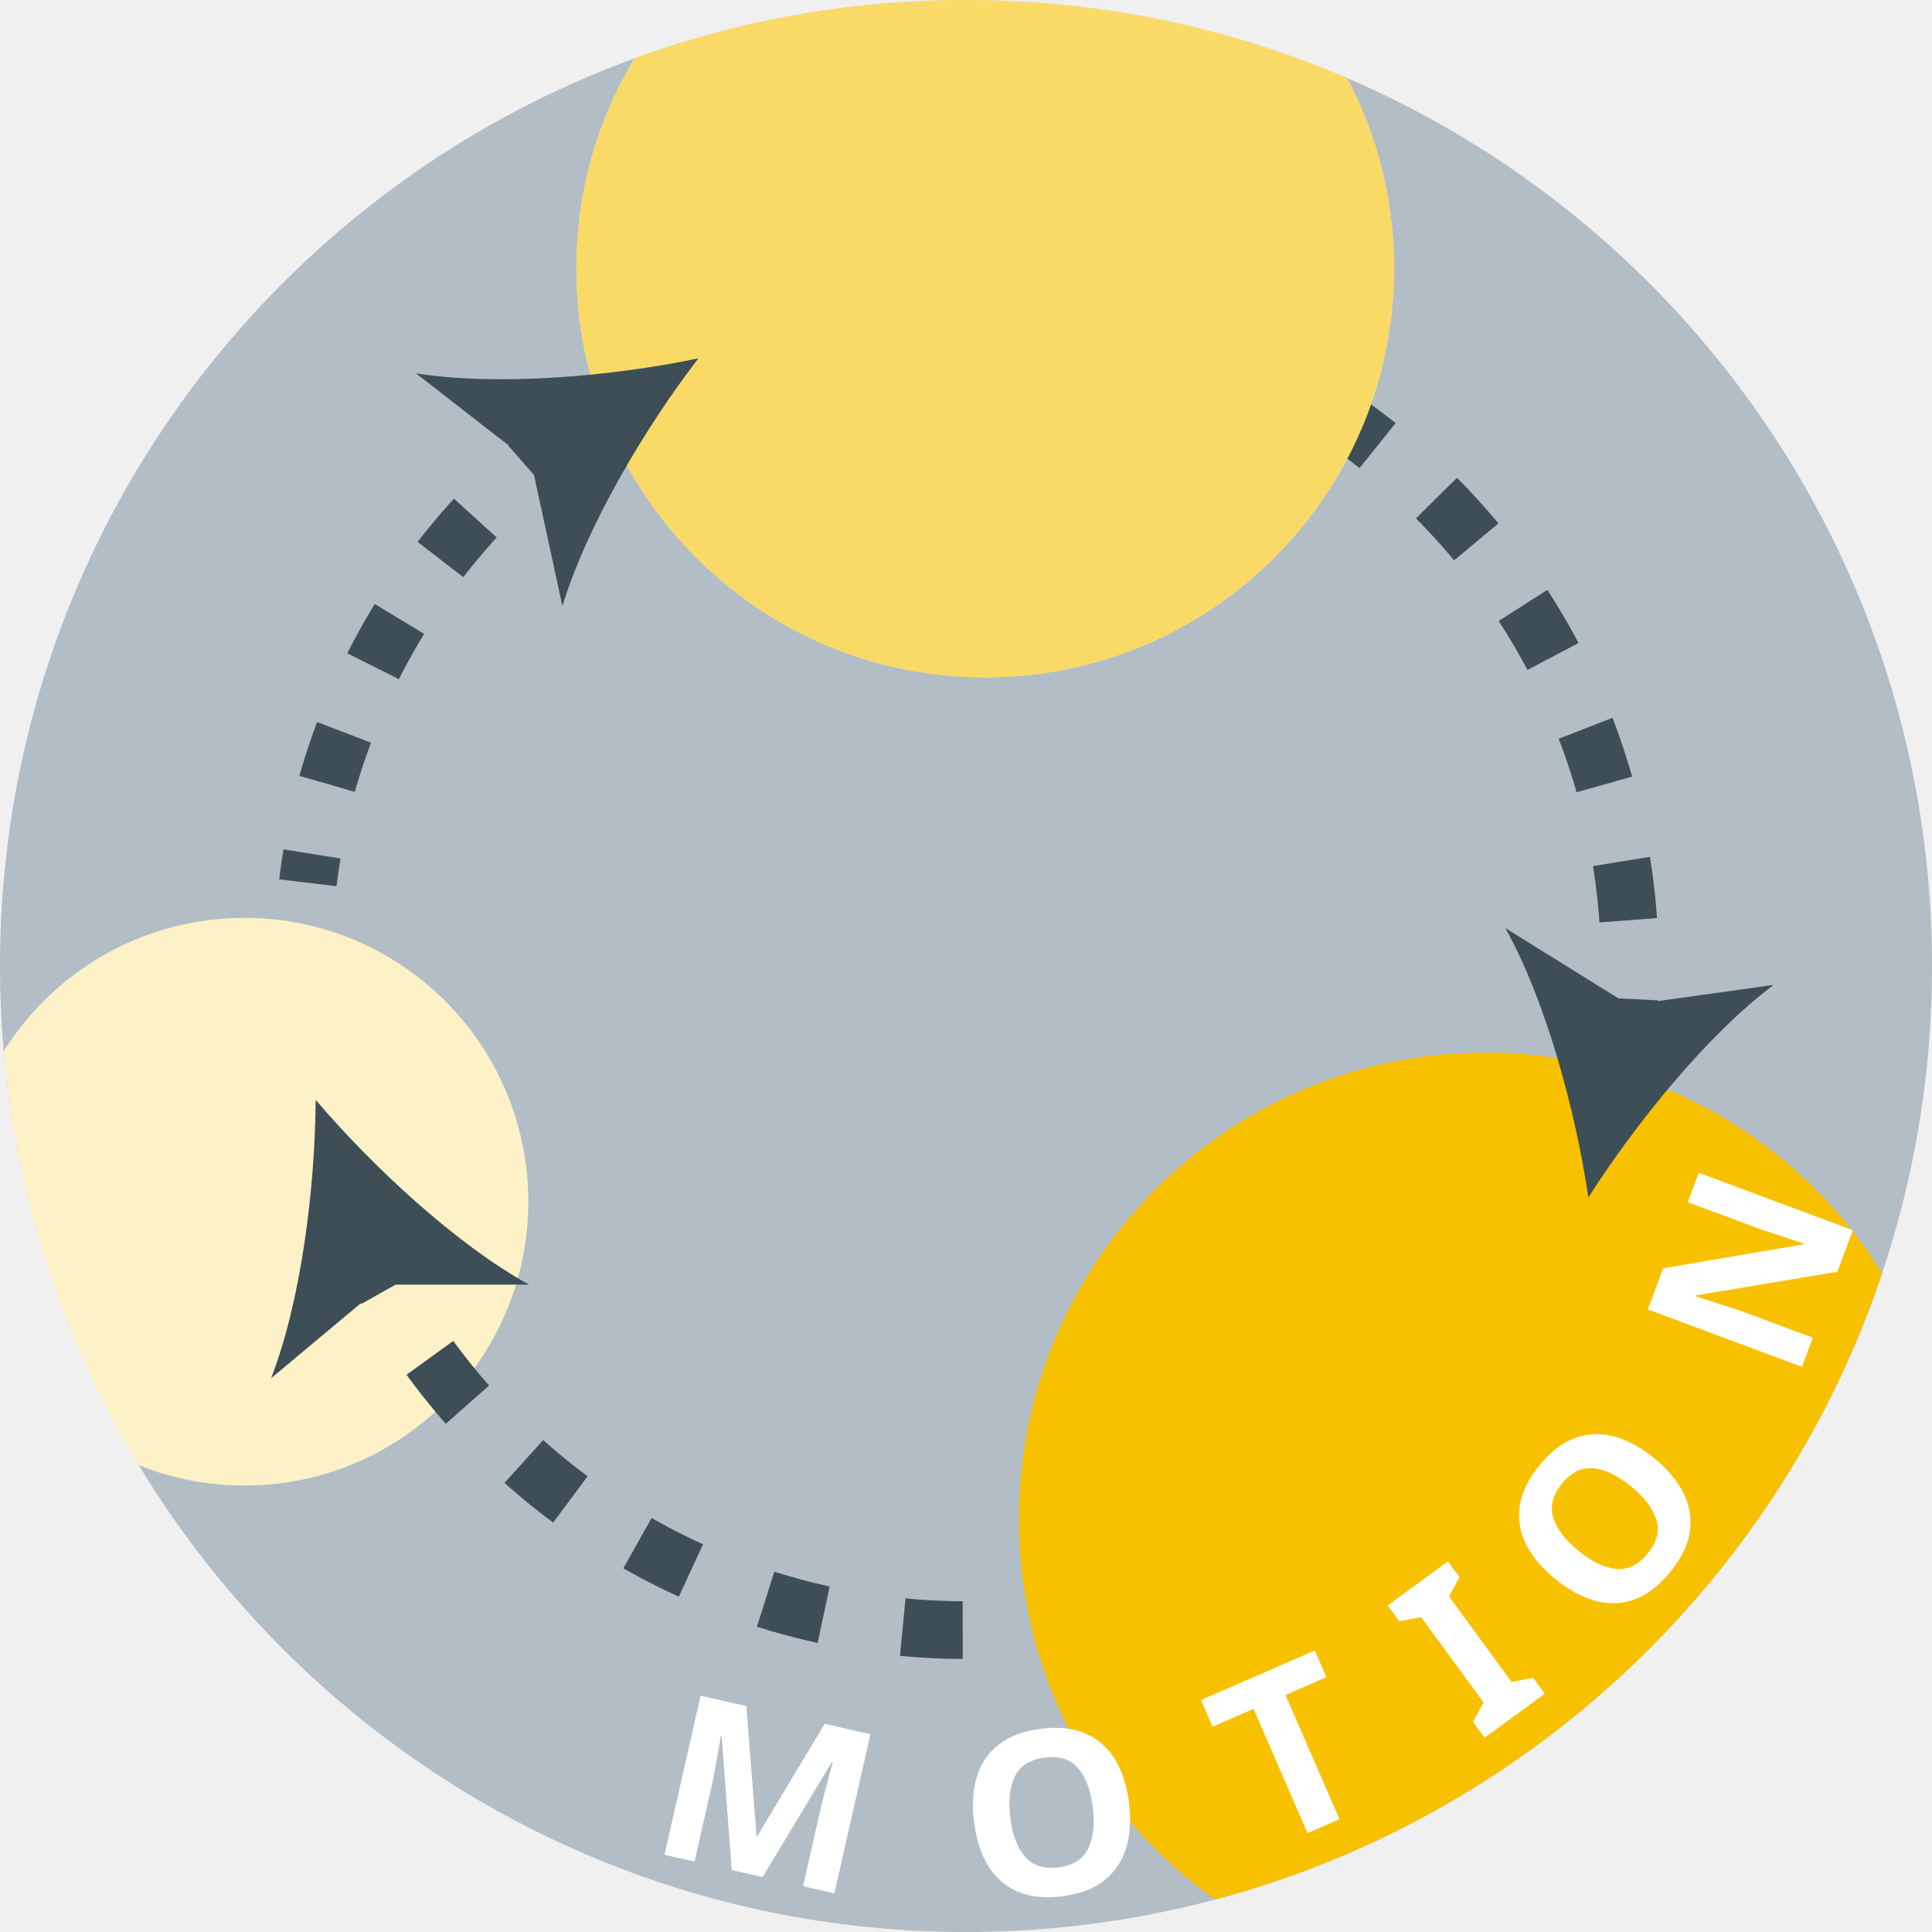
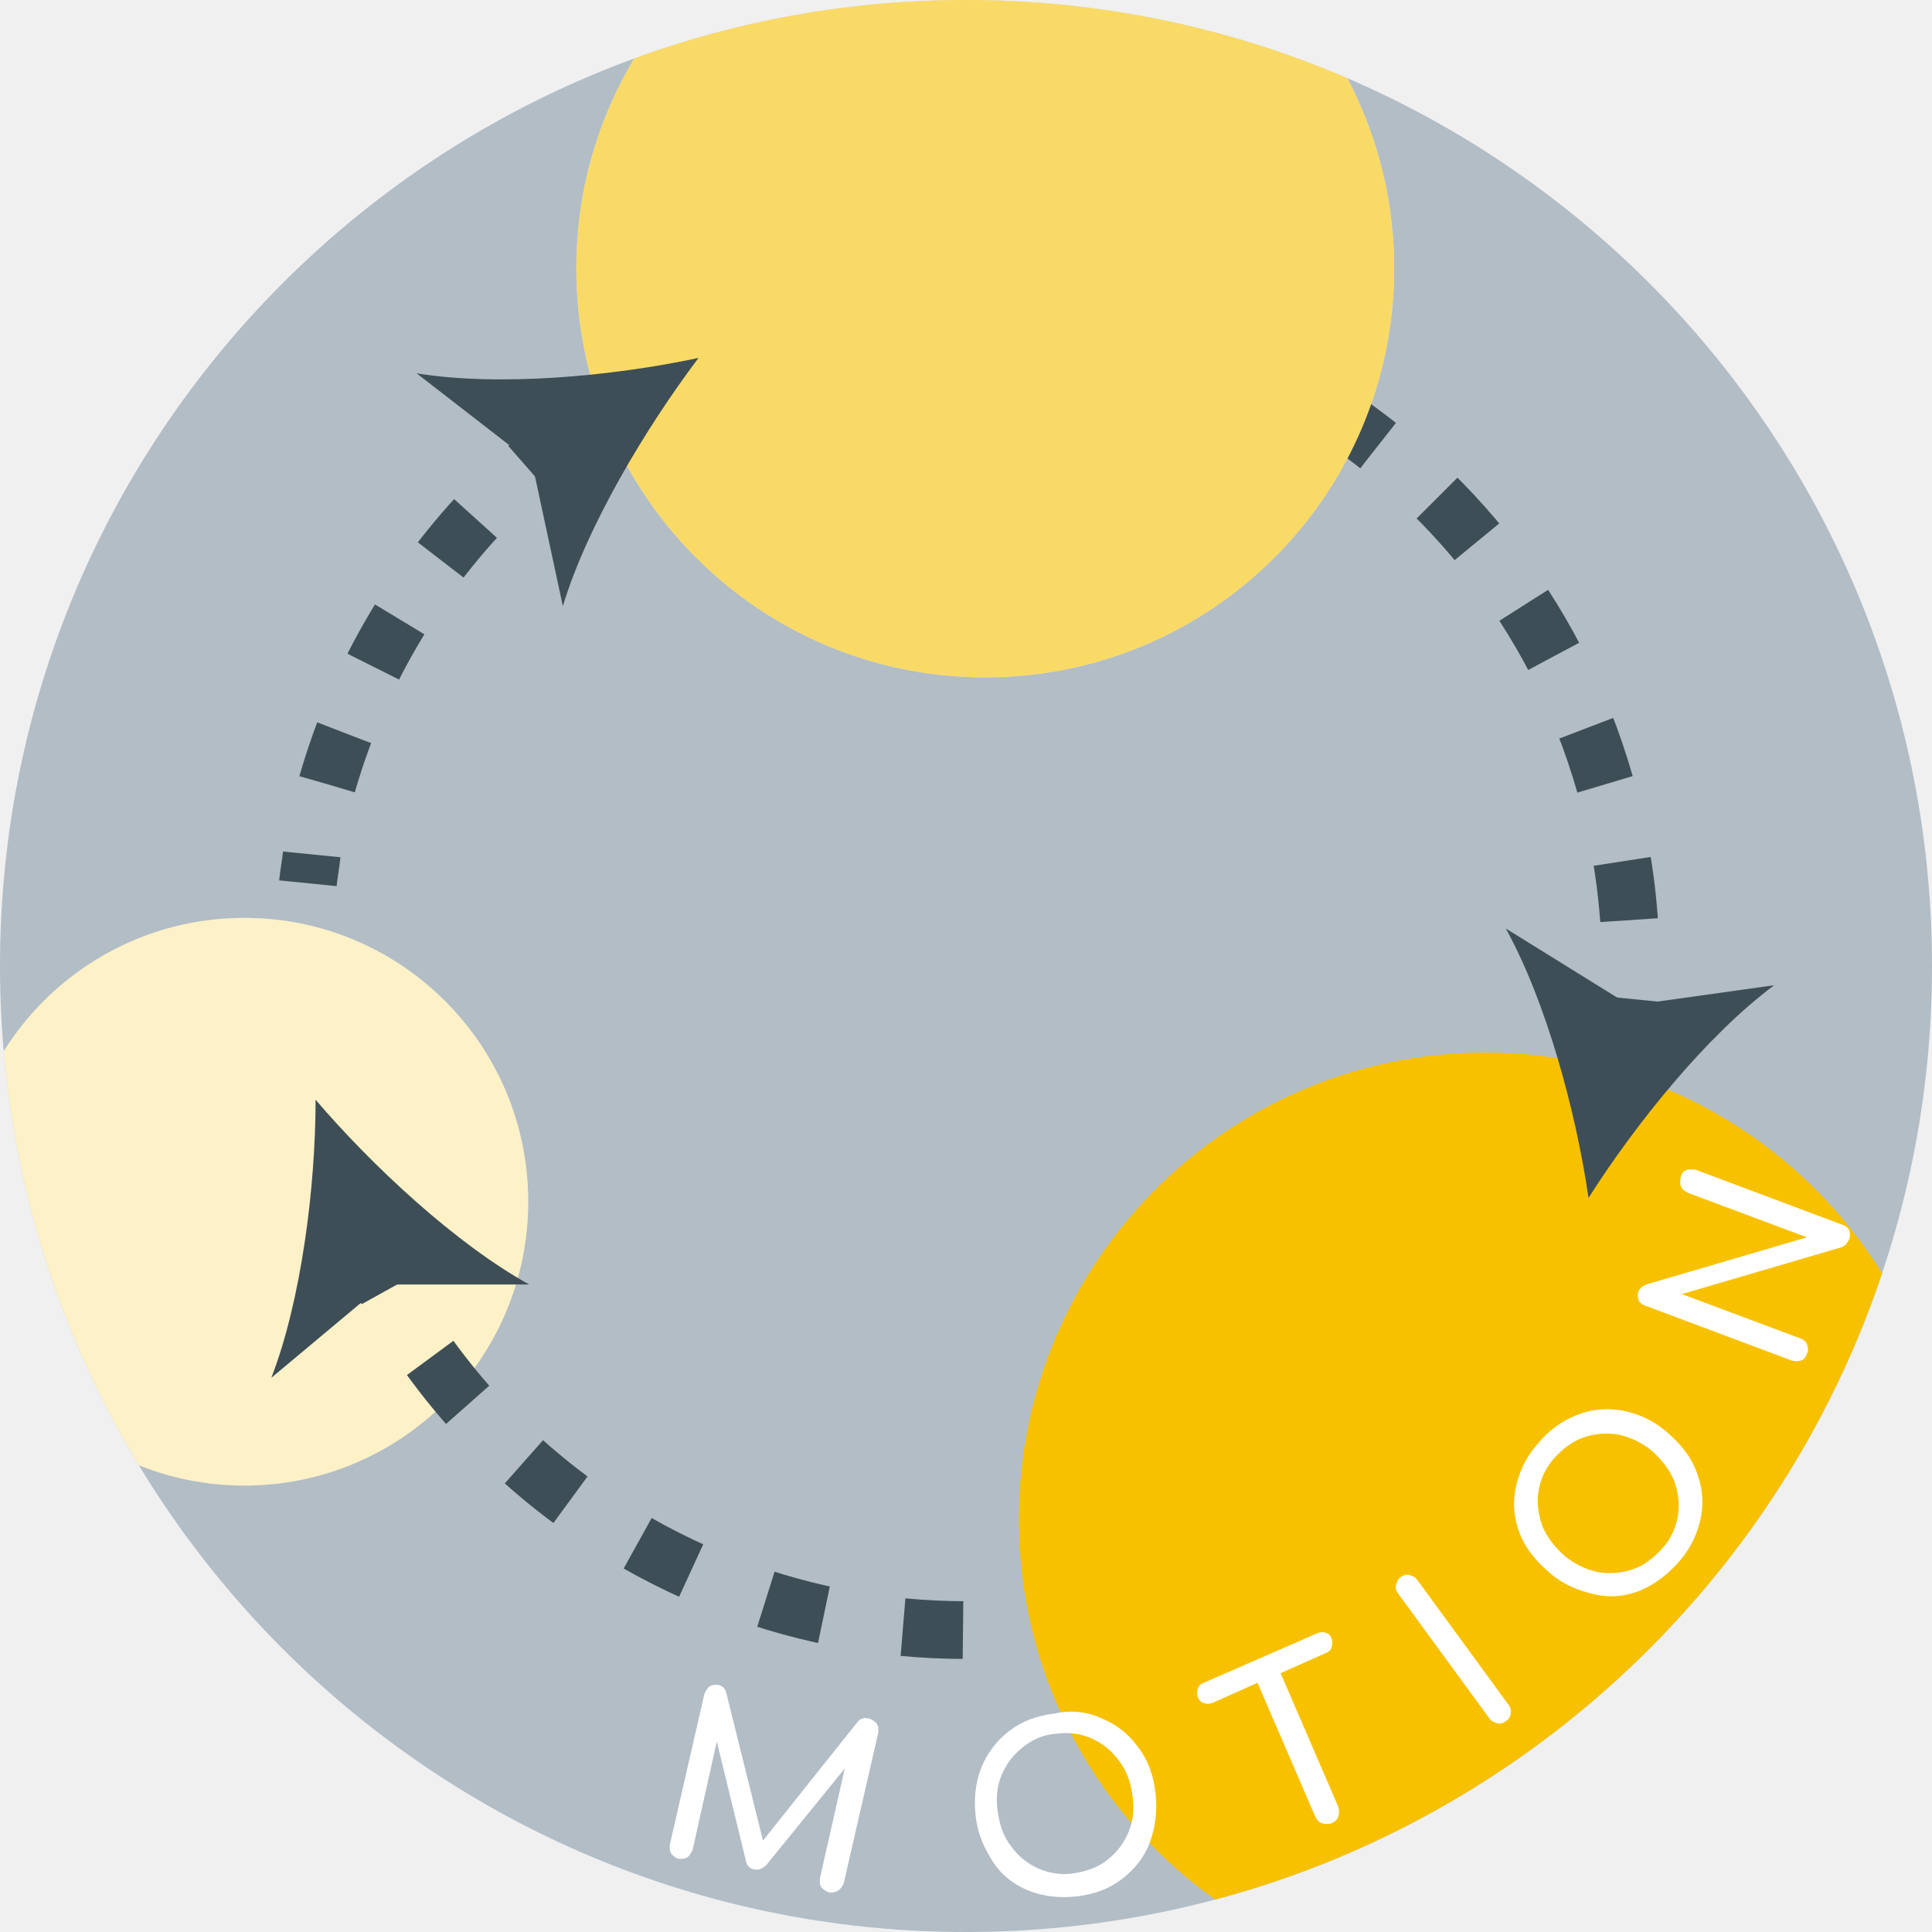
- <svg xmlns="http://www.w3.org/2000/svg" id="Layer_1" data-name="Layer 1" width="200.82" height="200.82" viewBox="0 0 200.82 200.82">
-   <defs>
-     <clipPath id="clip-path">
-       <circle cx="100.41" cy="100.41" r="100.41" style="fill: none" />
+ <svg xmlns="http://www.w3.org/2000/svg" xmlns:xlink="http://www.w3.org/1999/xlink" version="1.1" id="Layer_1" x="0px" y="0px" viewBox="0 0 200.8 200.8" style="enable-background:new 0 0 200.8 200.8;" xml:space="preserve">
+   <style type="text/css">
+ 	.st0{clip-path:url(#SVGID_2_);}
+ 	.st1{fill:#B2BDC6;}
+ 	.st2{fill:#FFFFFF;}
+ 	.st3{opacity:0.22;}
+ 	.st4{fill:#F7C100;}
+ 	.st5{fill:none;stroke:#3E4E57;stroke-width:6;stroke-miterlimit:10;}
+ 	.st6{fill:none;stroke:#3E4E57;stroke-width:6;stroke-miterlimit:10;stroke-dasharray:6.244,8.326;}
+ 	.st7{fill:#3E4E57;}
+ 	.st8{fill:none;stroke:#3E4E57;stroke-width:6;stroke-miterlimit:10;stroke-dasharray:6.154,8.205;}
+ 	.st9{opacity:0.6;}
+ 	.st10{fill:none;stroke:#3E4E57;stroke-width:6;stroke-miterlimit:10;stroke-dasharray:5.631,7.508;}
+ 	.st11{enable-background:new    ;}
+ </style>
+   <g>
+     <defs>
+       <circle id="SVGID_1_" cx="100.4" cy="100.4" r="100.4" />
+     </defs>
+     <clipPath id="SVGID_2_">
+       <use xlink:href="#SVGID_1_" style="overflow:visible;" />
    </clipPath>
-   </defs>
-   <g style="clip-path: url(#clip-path)">
-     <circle cx="100.41" cy="100.41" r="100.41" style="fill: #b2bdc6" />
-     <g>
-       <circle cx="25.41" cy="124.91" r="29.5" style="fill: #fff" />
-       <g style="opacity: 0.22">
-         <circle cx="25.41" cy="124.91" r="29.5" style="fill: #f7c100" />
+     <g class="st0">
+       <circle class="st1" cx="100.4" cy="100.4" r="100.4" />
+       <g>
+         <circle class="st2" cx="25.4" cy="124.9" r="29.5" />
+         <g class="st3">
+           <circle class="st4" cx="25.4" cy="124.9" r="29.5" />
+         </g>
+       </g>
+       <g>
+         <path class="st5" d="M165.1,124.5c-0.4,0.9-0.7,1.9-1.1,2.8" />
+         <path class="st6" d="M160.3,134.7c-18.9,33.1-61.1,44.5-94.2,25.6c-9.7-5.5-17.8-13.3-23.8-22.7" />
+         <path class="st5" d="M40.2,134.1c-0.5-0.9-1-1.8-1.4-2.6" />
+         <path class="st7" d="M32.8,114.3c5.9,6.9,14.6,15,22.2,19.2H39.8l-11.6,9.7C31.3,135.2,32.8,123.4,32.8,114.3z" />
+       </g>
+       <circle class="st4" cx="154.4" cy="157.9" r="48.5" />
+       <g>
+         <path class="st5" d="M72.6,37.2c0.9-0.4,1.8-0.8,2.8-1.2" />
+         <path class="st8" d="M83.2,33.6c37-9.5,74.6,12.8,84.1,49.7c1.4,5.4,2.1,10.9,2.2,16.4" />
+         <path class="st5" d="M169.3,103.8c-0.1,1-0.1,2-0.2,3" />
+         <path class="st7" d="M165.1,124.5c-1.3-9-4.4-20.4-8.6-28l12.9,8l15-2.1C177.4,107.6,170,116.8,165.1,124.5z" />
+       </g>
+       <g>
+         <circle class="st2" cx="102.4" cy="27.9" r="42.5" />
+         <g class="st9">
+           <circle class="st4" cx="102.4" cy="27.9" r="42.5" />
+         </g>
+       </g>
+       <g>
+         <path class="st5" d="M32,91.8c0.1-1,0.3-2,0.4-3" />
+         <path class="st10" d="M34,81.5c3.3-11.5,9.5-21.9,18-30.3" />
+         <path class="st5" d="M54.8,48.6c0.8-0.7,1.5-1.3,2.3-1.9" />
+         <path class="st7" d="M72.6,37.2C67.1,44.5,61,54.7,58.5,63l-3.2-14.9l-12-9.3C51.9,40.2,63.7,39.1,72.6,37.2z" />
+       </g>
+       <g class="st11">
+         <path class="st2" d="M91.1,179.1c0.2,0.3,0.2,0.6,0.2,0.9l-3.6,15.7c-0.1,0.3-0.3,0.6-0.6,0.8c-0.3,0.2-0.6,0.2-0.9,0.2     c-0.3-0.1-0.6-0.3-0.8-0.5s-0.2-0.6-0.2-0.9l2.6-11.5l-8.2,10.1c-0.4,0.3-0.7,0.5-1.2,0.4c-0.5-0.1-0.8-0.4-0.9-1l-3-12.3     L72,192.2c-0.1,0.3-0.3,0.6-0.5,0.8c-0.3,0.2-0.6,0.2-0.9,0.2s-0.6-0.3-0.8-0.5s-0.2-0.6-0.2-0.9l3.6-15.7     c0.1-0.3,0.3-0.6,0.5-0.8c0.3-0.2,0.6-0.2,0.9-0.2c0.5,0.1,0.8,0.4,0.9,0.9l3.8,15.3l9.8-12.3c0.3-0.4,0.7-0.5,1.2-0.4     C90.6,178.7,90.9,178.9,91.1,179.1z" />
+       </g>
+       <g class="st11">
+         <path class="st2" d="M114.5,178.6c1.5,0.6,2.8,1.6,3.8,3c1,1.3,1.6,2.9,1.8,4.8c0.2,1.8,0,3.5-0.6,5.1s-1.6,2.8-2.9,3.8     c-1.3,1-2.9,1.6-4.7,1.8c-1.8,0.2-3.5,0-5-0.6c-1.5-0.6-2.8-1.6-3.7-3s-1.6-2.9-1.8-4.8c-0.2-1.8,0-3.5,0.6-5     c0.6-1.5,1.6-2.8,2.9-3.8c1.3-1,2.9-1.6,4.7-1.8C111.3,177.7,113,177.9,114.5,178.6z M106.3,181.6c-1,0.8-1.7,1.7-2.2,2.9     c-0.5,1.2-0.6,2.4-0.4,3.8c0.2,1.4,0.6,2.6,1.4,3.6c0.7,1,1.7,1.8,2.8,2.3c1.2,0.5,2.4,0.7,3.7,0.5s2.5-0.6,3.5-1.4     c1-0.8,1.7-1.7,2.2-2.9s0.6-2.4,0.4-3.8c-0.2-1.4-0.6-2.6-1.4-3.6c-0.7-1-1.7-1.8-2.8-2.3c-1.1-0.5-2.4-0.7-3.8-0.5     C108.4,180.3,107.3,180.8,106.3,181.6z" />
+       </g>
+       <g class="st11">
+         <path class="st2" d="M137.8,169.7c0.3,0.1,0.5,0.3,0.6,0.6c0.1,0.3,0.1,0.6,0,0.9c-0.1,0.3-0.3,0.5-0.6,0.6l-4.7,2.1l6,13.9     c0.1,0.3,0.1,0.6,0,1c-0.1,0.3-0.3,0.5-0.7,0.7c-0.3,0.1-0.6,0.1-1,0c-0.3-0.1-0.5-0.3-0.7-0.7l-6-13.9l-4.7,2.1     c-0.3,0.1-0.6,0.1-0.9,0c-0.3-0.1-0.5-0.3-0.6-0.6c-0.1-0.3-0.1-0.6,0-0.9s0.3-0.5,0.6-0.6l11.7-5.1     C137.2,169.6,137.5,169.6,137.8,169.7z" />
+       </g>
+       <g class="st11">
+         <path class="st2" d="M145.1,164.7c0.1-0.3,0.2-0.6,0.5-0.8c0.3-0.2,0.6-0.3,0.9-0.2c0.3,0.1,0.6,0.2,0.8,0.5l9.5,13     c0.2,0.3,0.3,0.6,0.2,0.9c0,0.3-0.2,0.6-0.5,0.8c-0.3,0.2-0.6,0.3-0.9,0.2s-0.6-0.2-0.8-0.5l-9.5-13     C145.1,165.3,145,165,145.1,164.7z" />
+       </g>
+       <g class="st11">
+         <path class="st2" d="M163.8,147.1c1.5-0.6,3.1-0.8,4.8-0.5c1.6,0.3,3.2,1,4.6,2.2c1.4,1.2,2.5,2.5,3.1,4.1     c0.6,1.5,0.8,3.1,0.5,4.7c-0.3,1.6-1,3.2-2.2,4.6c-1.2,1.4-2.5,2.4-4.1,3.1c-1.5,0.6-3.1,0.8-4.8,0.4s-3.2-1-4.6-2.2     c-1.4-1.2-2.5-2.5-3.1-4c-0.6-1.5-0.8-3.1-0.5-4.7c0.3-1.6,1-3.2,2.2-4.6C160.9,148.7,162.3,147.7,163.8,147.1z M159.9,155     c-0.2,1.2,0,2.4,0.4,3.6c0.5,1.2,1.3,2.2,2.3,3.1c1.1,0.9,2.2,1.4,3.5,1.7c1.2,0.2,2.5,0.1,3.6-0.3c1.2-0.4,2.2-1.2,3.1-2.2     c0.9-1,1.4-2.2,1.6-3.4c0.2-1.2,0-2.5-0.4-3.6c-0.5-1.2-1.3-2.2-2.3-3.1c-1.1-0.9-2.2-1.4-3.5-1.7c-1.2-0.2-2.5-0.1-3.6,0.3     c-1.2,0.4-2.2,1.2-3.1,2.2S160.1,153.8,159.9,155z" />
+       </g>
+       <g class="st11">
+         <path class="st2" d="M174.7,123.3c-0.1-0.3-0.1-0.6,0-1s0.3-0.6,0.6-0.7c0.3-0.1,0.6-0.1,1,0l15.2,5.7c0.3,0.1,0.6,0.3,0.7,0.6     c0.1,0.3,0.1,0.6,0,0.9c-0.1,0.2-0.2,0.3-0.3,0.5c-0.1,0.1-0.3,0.2-0.4,0.3l-16.7,4.9l12.3,4.6c0.3,0.1,0.6,0.3,0.7,0.6     c0.1,0.3,0.2,0.6,0,1c-0.1,0.3-0.3,0.6-0.6,0.7c-0.3,0.1-0.6,0.1-1,0l-15.2-5.7c-0.3-0.1-0.6-0.3-0.7-0.6c-0.1-0.3-0.1-0.6,0-0.9     c0.1-0.2,0.2-0.3,0.3-0.4c0.1-0.1,0.3-0.2,0.5-0.3l16.7-4.9l-12.3-4.6C175.1,123.8,174.8,123.6,174.7,123.3z" />
      </g>
    </g>
-     <g>
-       <path d="M165.1,124.47q-.53,1.41-1.11,2.79" style="fill: none;stroke: #3e4e57;stroke-miterlimit: 10;stroke-width: 6px" />
-       <path d="M160.29,134.72a69,69,0,0,1-118,2.92" style="fill: none;stroke: #3e4e57;stroke-miterlimit: 10;stroke-width: 6px;stroke-dasharray: 6.244,8.326" />
-       <path d="M40.16,134.07c-.49-.87-1-1.76-1.41-2.65" style="fill: none;stroke: #3e4e57;stroke-miterlimit: 10;stroke-width: 6px" />
-       <path d="M32.81,114.32c5.89,6.92,14.57,15,22.18,19.21l-15.17,0-11.64,9.73C31.31,135.18,32.76,123.4,32.81,114.32Z" style="fill: #3e4e57" />
-     </g>
-     <circle cx="154.41" cy="157.91" r="48.5" style="fill: #f7c100" />
-     <g>
-       <path d="M72.59,37.25c.91-.4,1.83-.79,2.77-1.15" style="fill: none;stroke: #3e4e57;stroke-miterlimit: 10;stroke-width: 6px" />
-       <path d="M83.16,33.58a69.08,69.08,0,0,1,86.25,66.14" style="fill: none;stroke: #3e4e57;stroke-miterlimit: 10;stroke-width: 6px;stroke-dasharray: 6.154,8.205" />
-       <path d="M169.33,103.83c-.05,1-.12,2-.21,3" style="fill: none;stroke: #3e4e57;stroke-miterlimit: 10;stroke-width: 6px" />
-       <path d="M165.1,124.47c-1.33-9-4.41-20.45-8.63-28l12.88,8,15-2.09C177.43,107.58,170,116.8,165.1,124.47Z" style="fill: #3e4e57" />
-     </g>
-     <g>
-       <circle cx="102.41" cy="27.91" r="42.5" style="fill: #fff" />
-       <g style="opacity: 0.6">
-         <circle cx="102.41" cy="27.91" r="42.5" style="fill: #f7c100" />
-       </g>
-     </g>
-     <g>
-       <path d="M32,91.76c.12-1,.27-2,.43-3" style="fill: none;stroke: #3e4e57;stroke-miterlimit: 10;stroke-width: 6px" />
-       <path d="M34,81.47a69,69,0,0,1,18-30.31" style="fill: none;stroke: #3e4e57;stroke-miterlimit: 10;stroke-width: 6px;stroke-dasharray: 5.631,7.508" />
-       <path d="M54.83,48.6c.75-.66,1.52-1.3,2.29-1.93" style="fill: none;stroke: #3e4e57;stroke-miterlimit: 10;stroke-width: 6px" />
-       <path d="M72.59,37.25C67.05,44.46,61,54.65,58.46,63L55.24,48.14l-12-9.33C51.87,40.16,63.69,39.11,72.59,37.25Z" style="fill: #3e4e57" />
-     </g>
-     <text transform="matrix(0.97, 0.22, -0.22, 0.97, 66.98, 192.32)" style="font-size: 23.871px;fill: #fff;font-family: Comfortaa-Bold, Comfortaa;font-weight: 700">M</text>
-     <text transform="translate(100.9 198.03) rotate(-6.97)" style="font-size: 23.871px;fill: #fff;font-family: Comfortaa-Bold, Comfortaa;font-weight: 700">O</text>
-     <text transform="matrix(0.92, -0.4, 0.4, 0.92, 131.21, 192.58)" style="font-size: 23.871px;fill: #fff;font-family: Comfortaa-Bold, Comfortaa;font-weight: 700">T</text>
-     <text transform="translate(153.7 181.08) rotate(-36.21)" style="font-size: 23.871px;fill: #fff;font-family: Comfortaa-Bold, Comfortaa;font-weight: 700">I</text>
-     <text transform="translate(167.42 170.62) rotate(-50.79)" style="font-size: 23.871px;fill: #fff;font-family: Comfortaa-Bold, Comfortaa;font-weight: 700">O</text>
-     <text transform="matrix(0.35, -0.94, 0.94, 0.35, 186.55, 144.1)" style="font-size: 23.871px;fill: #fff;font-family: Comfortaa-Bold, Comfortaa;font-weight: 700">N</text>
  </g>
</svg>
